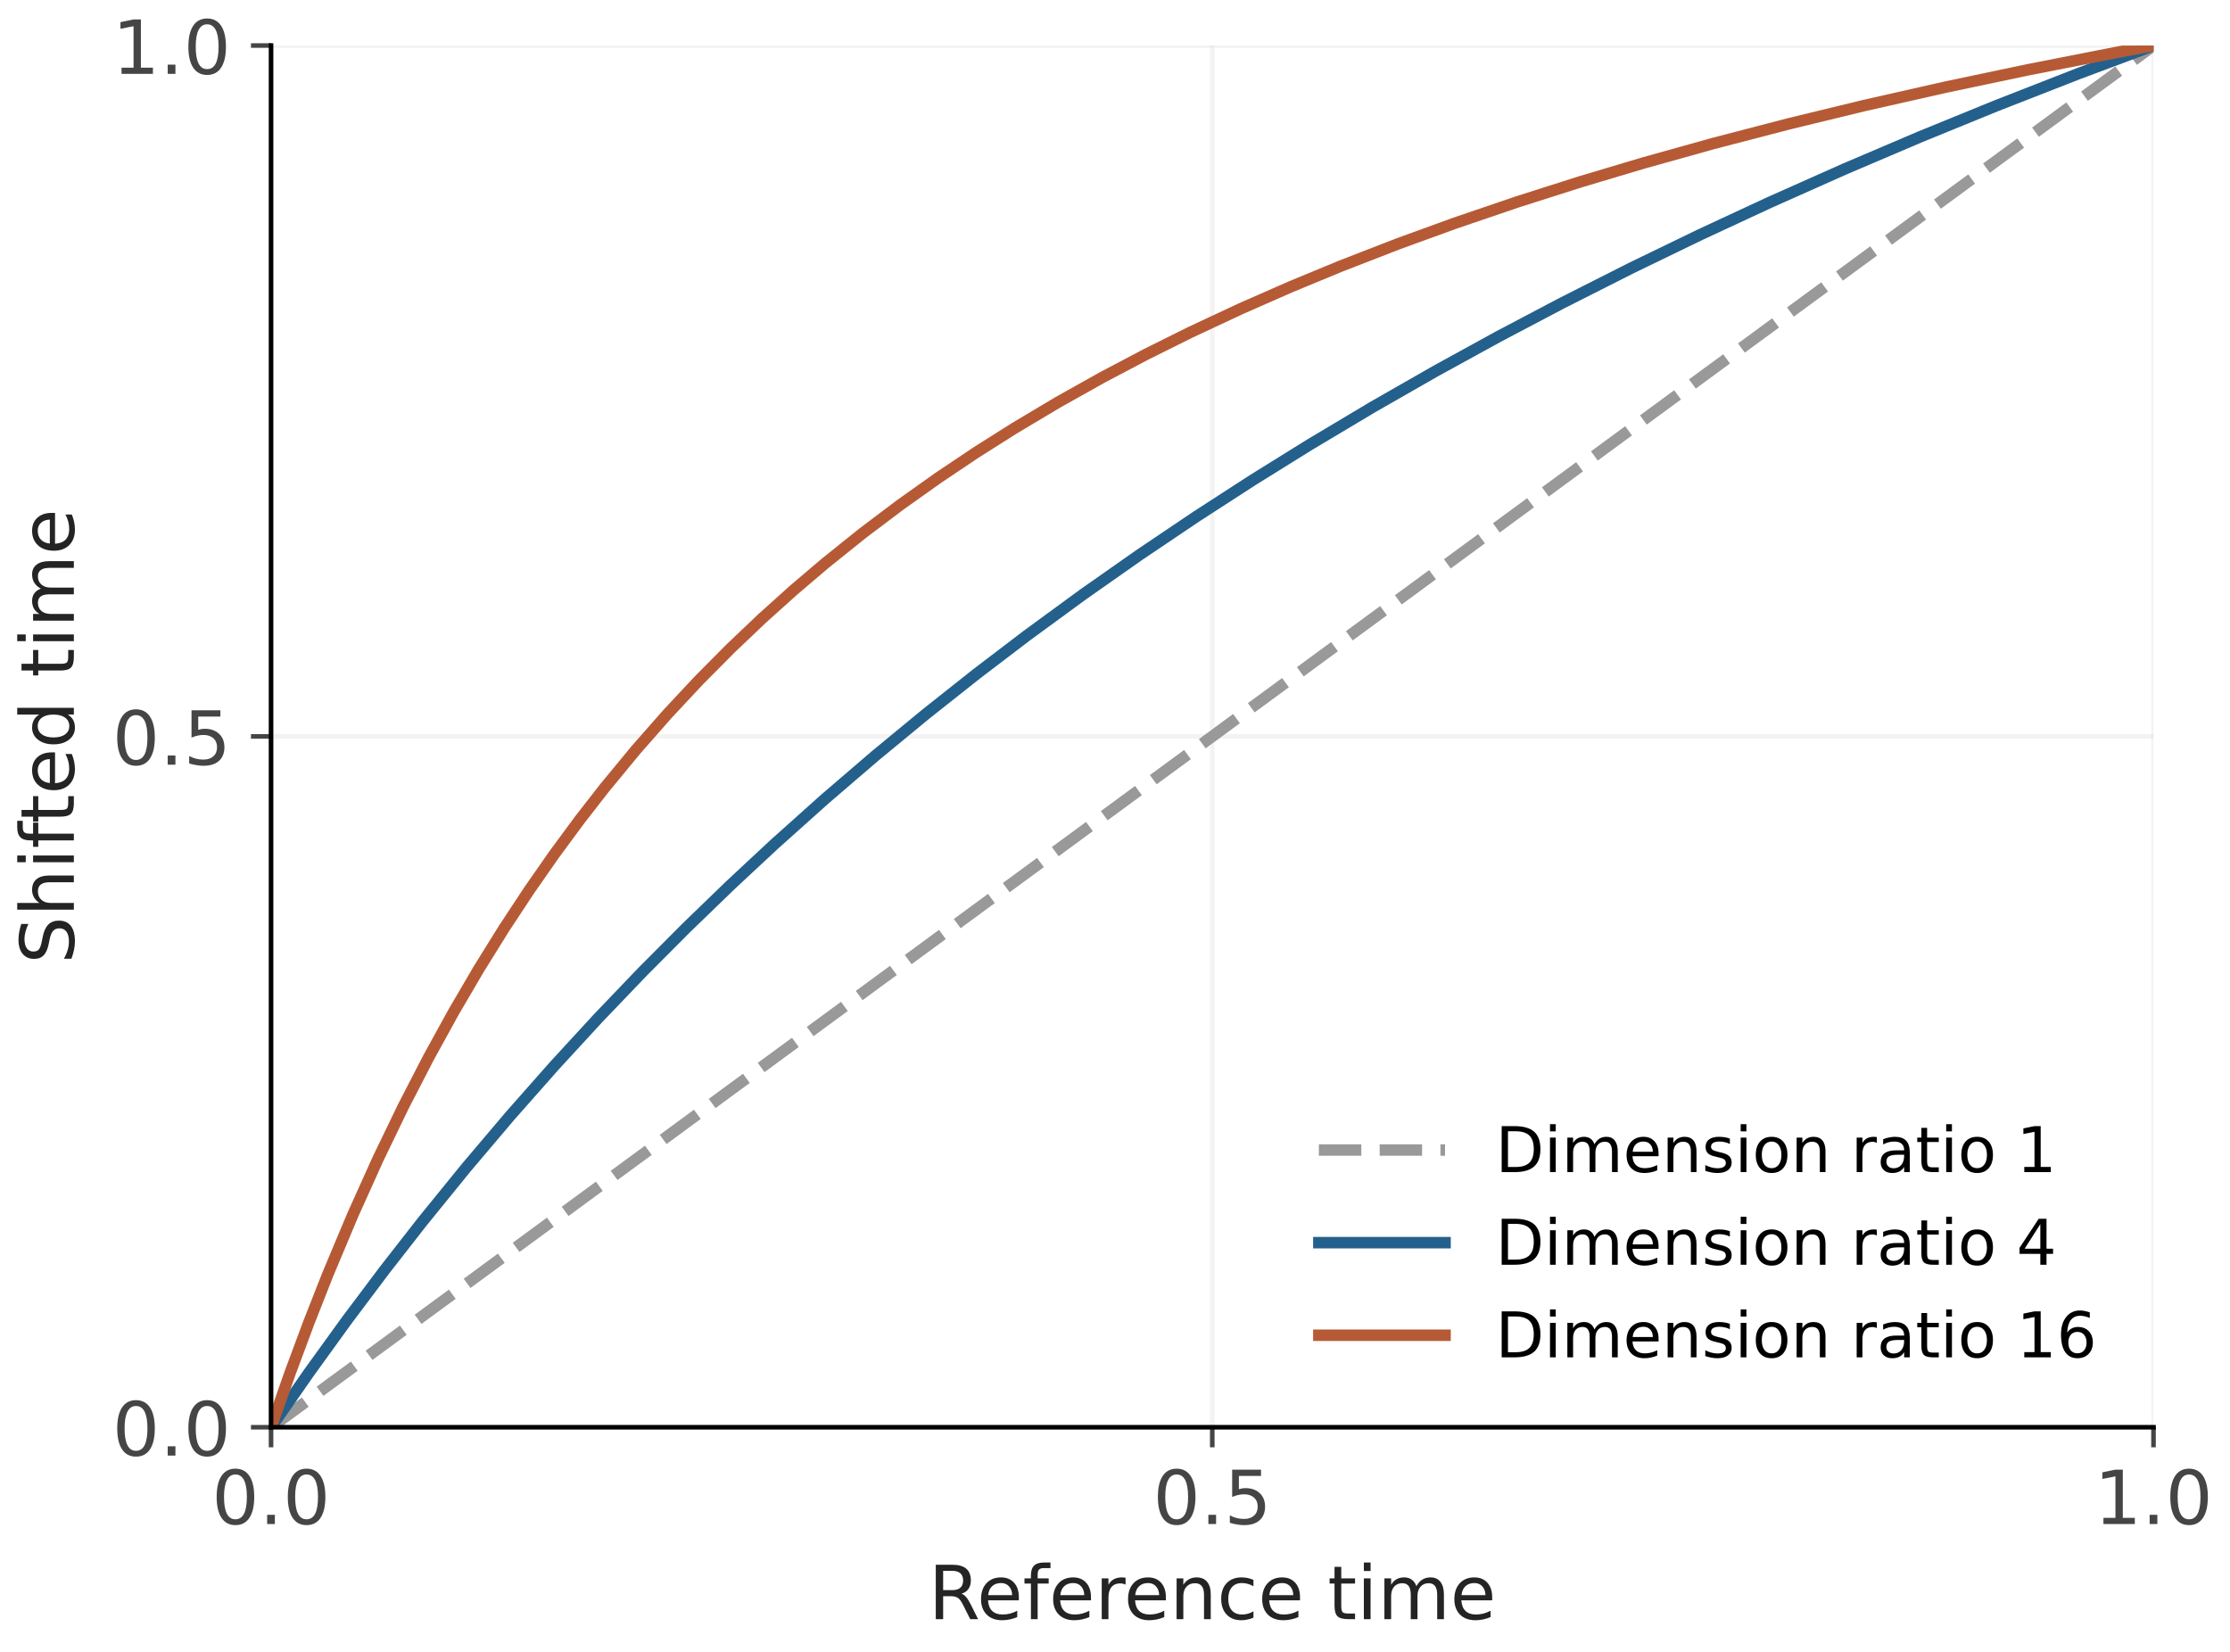
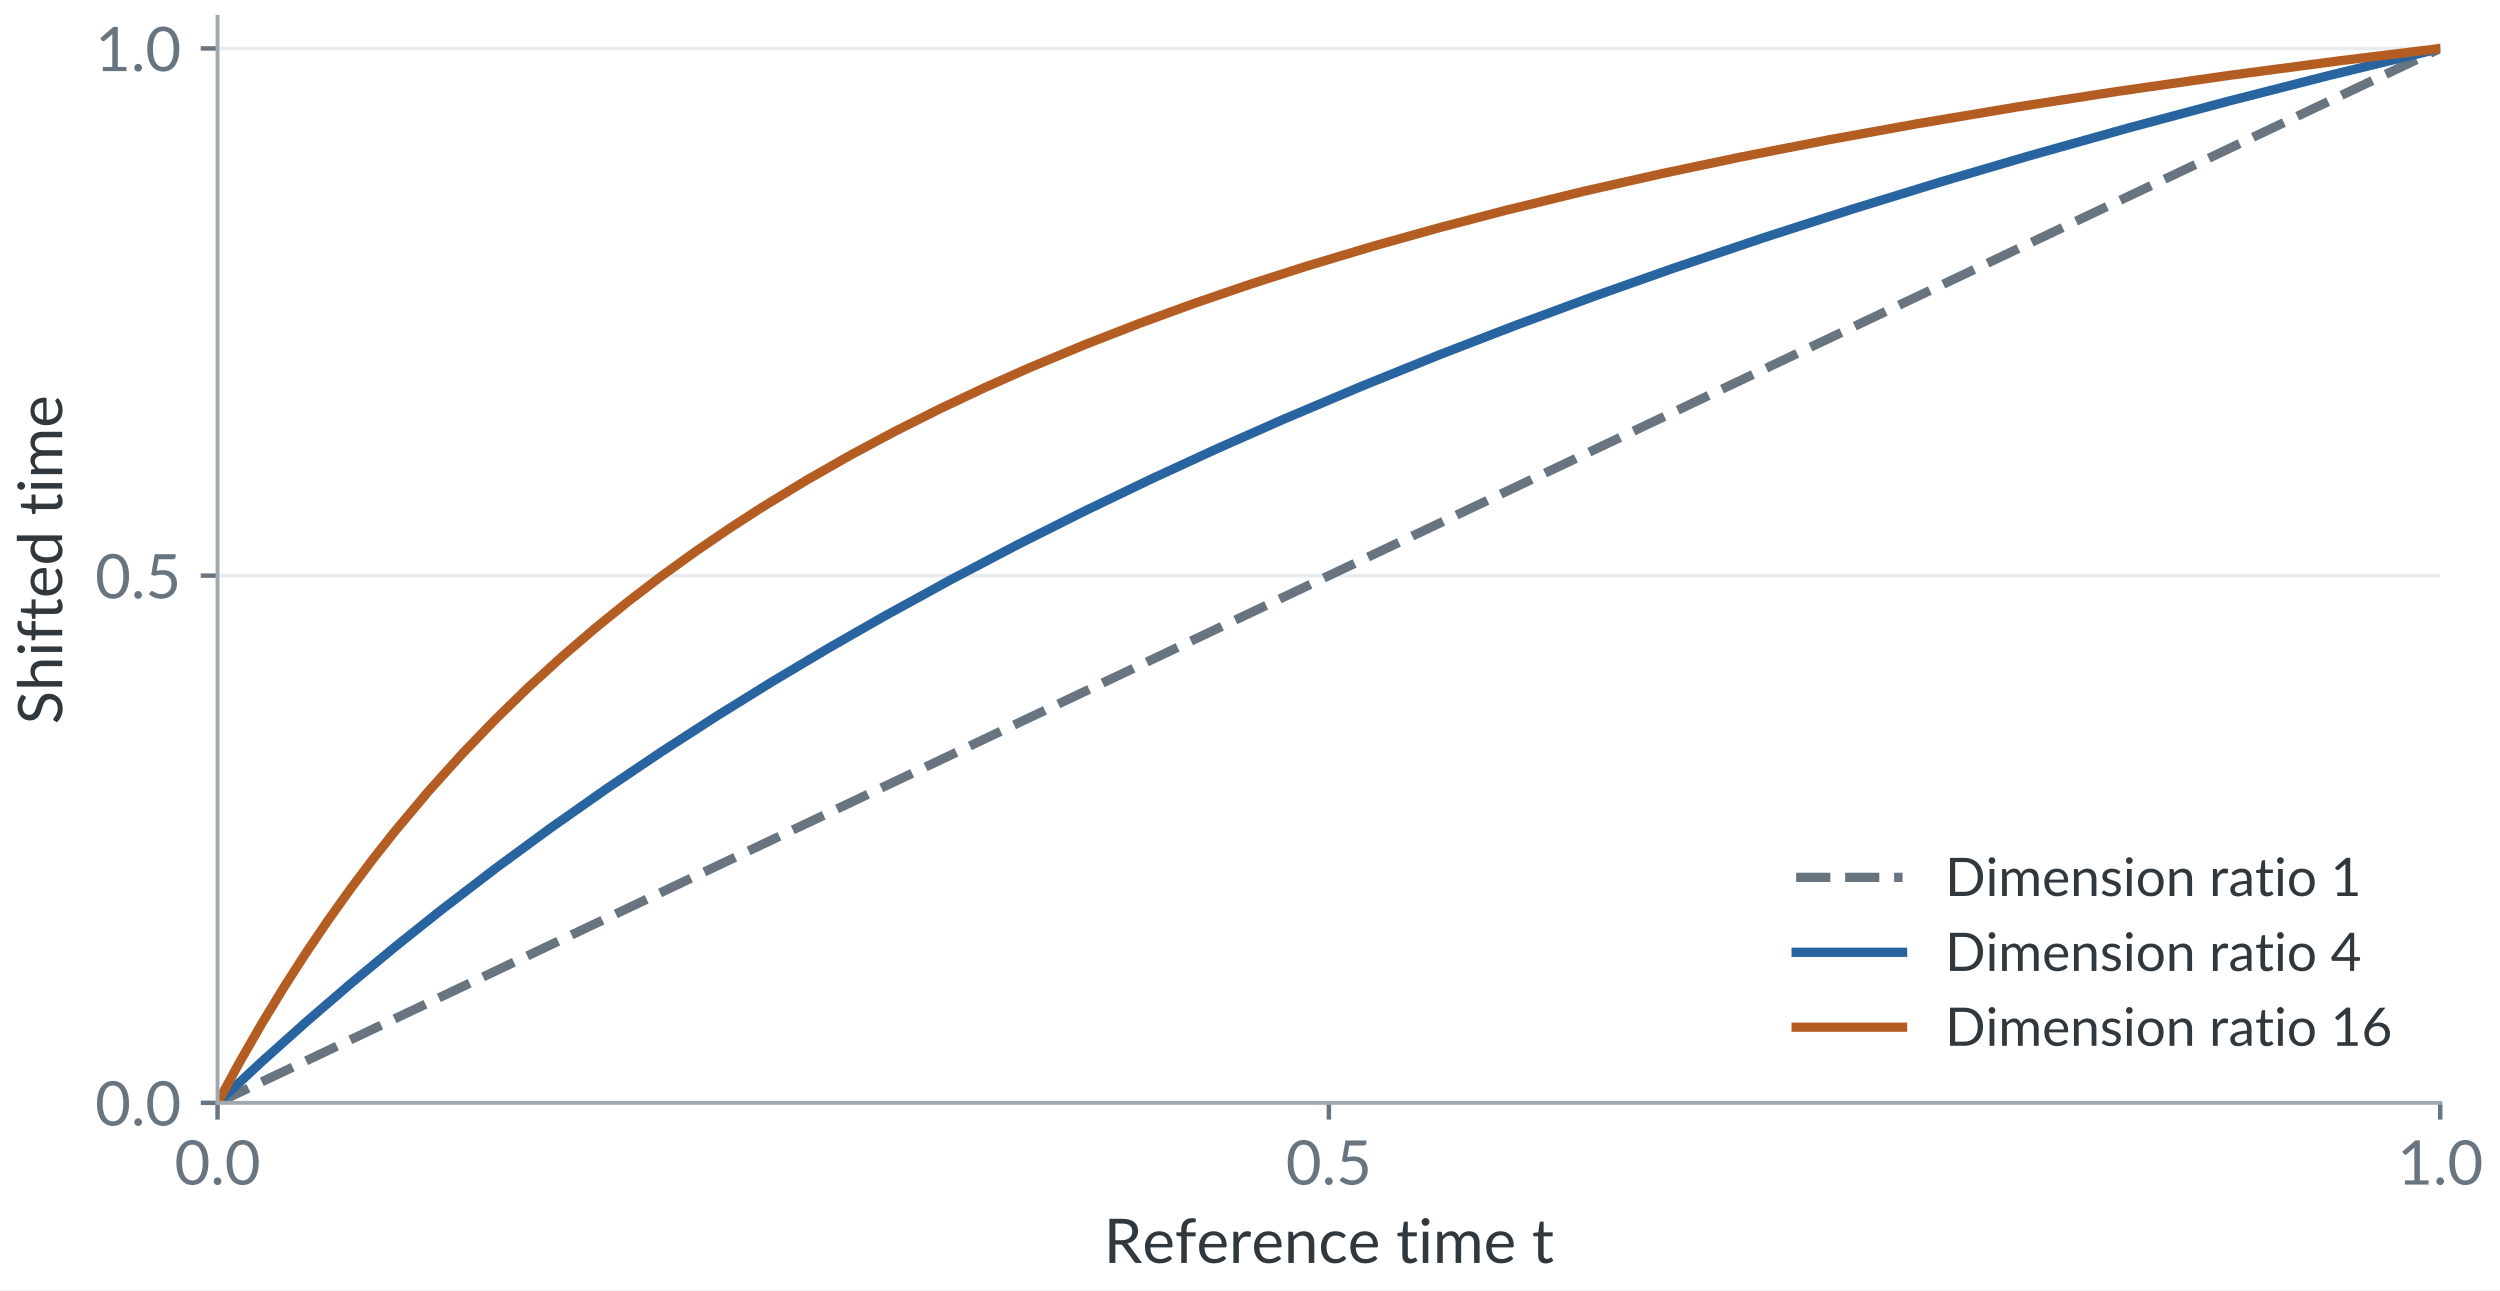
- <svg xmlns="http://www.w3.org/2000/svg" xmlns:xlink="http://www.w3.org/1999/xlink" width="388.8pt" height="288pt" viewBox="0 0 388.8 288" version="1.1">
+ <svg xmlns="http://www.w3.org/2000/svg" xmlns:xlink="http://www.w3.org/1999/xlink" width="446.4pt" height="230.4pt" viewBox="0 0 446.4 230.4" version="1.1">
  <defs>
    <style type="text/css">*{stroke-linejoin: round; stroke-linecap: butt}</style>
  </defs>
  <g id="figure_1">
    <g id="patch_1">
-       <path d="M 0 288 L 388.8 288 L 388.8 0 L 0 0 z " style="fill: #ffffff" />
+       <path d="M 0 230.4 L 446.4 230.4 L 446.4 0 L 0 0 z " style="fill: #ffffff" />
    </g>
    <g id="axes_1">
      <g id="patch_2">
-         <path d="M 47.256 248.837 L 375.463 248.837 L 375.463 7.939 L 47.256 7.939 z " style="fill: #ffffff" />
+         <path d="M 38.845 196.921 L 435.722 196.921 L 435.722 3 L 38.845 3 z " style="fill: #ffffff" />
      </g>
      <g id="matplotlib.axis_1">
        <g id="xtick_1">
          <g id="line2d_1">
-             <path d="M 47.256 248.837 L 47.256 7.939 " clip-path="url(#pb77bf23c1a)" style="fill: none; stroke: #b0b0b0; stroke-opacity: 0.15; stroke-width: 0.8; stroke-linecap: square" />
-           </g>
+             <defs>
+               <path id="mcfacce81b4" d="M 0 0 L 0 3 " style="stroke: #687580; stroke-width: 0.8" />
+             </defs>
+             <g>
+               <use xlink:href="#mcfacce81b4" x="38.845" y="196.921" style="fill: #687580; stroke: #687580; stroke-width: 0.8" />
+             </g>
+           </g>
+           <g id="text_1">
+             <g style="fill: #687580" transform="translate(31.16727 211.5232) scale(0.11 -0.11)">
+               <defs>
+                 <path id="Lato-Regular-30" d="M 3520 2291 Q 3520 1690 3390 1250 Q 3261 810 3037 522 Q 2813 234 2507 93 Q 2202 -48 1853 -48 Q 1501 -48 1198 93 Q 896 234 672 522 Q 448 810 320 1250 Q 192 1690 192 2291 Q 192 2893 320 3334 Q 448 3776 672 4065 Q 896 4355 1198 4496 Q 1501 4637 1853 4637 Q 2202 4637 2507 4496 Q 2813 4355 3037 4065 Q 3261 3776 3390 3334 Q 3520 2893 3520 2291 z M 2928 2291 Q 2928 2816 2840 3173 Q 2752 3530 2603 3747 Q 2454 3965 2259 4059 Q 2064 4154 1853 4154 Q 1642 4154 1446 4059 Q 1251 3965 1104 3747 Q 957 3530 869 3173 Q 781 2816 781 2291 Q 781 1766 869 1411 Q 957 1056 1104 838 Q 1251 621 1446 526 Q 1642 432 1853 432 Q 2064 432 2259 526 Q 2454 621 2603 838 Q 2752 1056 2840 1411 Q 2928 1766 2928 2291 z " transform="scale(0.015625)" />
+                 <path id="Lato-Regular-2e" d="M 355 352 Q 355 435 385 508 Q 416 582 469 636 Q 522 691 595 723 Q 669 755 752 755 Q 835 755 908 723 Q 982 691 1036 636 Q 1091 582 1123 508 Q 1155 435 1155 352 Q 1155 266 1123 194 Q 1091 122 1036 67 Q 982 13 908 -17 Q 835 -48 752 -48 Q 669 -48 595 -17 Q 522 13 469 67 Q 416 122 385 194 Q 355 266 355 352 z " transform="scale(0.015625)" />
+               </defs>
+               <use xlink:href="#Lato-Regular-30" />
+               <use xlink:href="#Lato-Regular-2e" transform="translate(58 0)" />
+               <use xlink:href="#Lato-Regular-30" transform="translate(81.60001 0)" />
+             </g>
+           </g>
+         </g>
+         <g id="xtick_2">
          <g id="line2d_2">
-             <defs>
-               <path id="mc2c1957025" d="M 0 0 L 0 3.5 " style="stroke: #454545; stroke-width: 0.8" />
-             </defs>
-             <g>
-               <use xlink:href="#mc2c1957025" x="47.256" y="248.837" style="fill: #454545; stroke: #454545; stroke-width: 0.8" />
-             </g>
-           </g>
-           <g id="text_1">
-             <text style="font-size: 13px; font-family: 'DejaVu Sans'; text-anchor: middle; fill: #454545" x="47.256" y="265.715" transform="rotate(-0 47.25587 265.7146)">0.0</text>
-           </g>
-         </g>
-         <g id="xtick_2">
+             <g>
+               <use xlink:href="#mcfacce81b4" x="237.284" y="196.921" style="fill: #687580; stroke: #687580; stroke-width: 0.8" />
+             </g>
+           </g>
+           <g id="text_2">
+             <g style="fill: #687580" transform="translate(229.6059 211.5232) scale(0.11 -0.11)">
+               <defs>
+                 <path id="Lato-Regular-35" d="M 1158 2854 Q 1517 2931 1818 2931 Q 2176 2931 2451 2825 Q 2726 2720 2910 2534 Q 3094 2349 3188 2096 Q 3283 1843 3283 1546 Q 3283 1181 3156 886 Q 3030 592 2808 382 Q 2586 173 2285 61 Q 1984 -51 1635 -51 Q 1434 -51 1248 -11 Q 1062 29 900 96 Q 739 163 601 249 Q 464 336 358 432 L 534 675 Q 592 758 685 758 Q 749 758 829 708 Q 909 659 1024 598 Q 1139 538 1294 488 Q 1450 438 1664 438 Q 1904 438 2096 515 Q 2288 592 2425 734 Q 2563 877 2636 1075 Q 2710 1274 2710 1520 Q 2710 1734 2648 1907 Q 2586 2080 2459 2201 Q 2333 2323 2144 2390 Q 1955 2458 1702 2458 Q 1530 2458 1342 2429 Q 1155 2400 960 2336 L 602 2442 L 970 4586 L 3142 4586 L 3142 4336 Q 3142 4214 3067 4136 Q 2992 4058 2810 4058 L 1370 4058 L 1158 2854 z " transform="scale(0.015625)" />
+               </defs>
+               <use xlink:href="#Lato-Regular-30" />
+               <use xlink:href="#Lato-Regular-2e" transform="translate(58 0)" />
+               <use xlink:href="#Lato-Regular-35" transform="translate(81.60001 0)" />
+             </g>
+           </g>
+         </g>
+         <g id="xtick_3">
          <g id="line2d_3">
-             <path d="M 211.359 248.837 L 211.359 7.939 " clip-path="url(#pb77bf23c1a)" style="fill: none; stroke: #b0b0b0; stroke-opacity: 0.15; stroke-width: 0.8; stroke-linecap: square" />
-           </g>
-           <g id="line2d_4">
-             <g>
-               <use xlink:href="#mc2c1957025" x="211.359" y="248.837" style="fill: #454545; stroke: #454545; stroke-width: 0.8" />
-             </g>
-           </g>
-           <g id="text_2">
-             <text style="font-size: 13px; font-family: 'DejaVu Sans'; text-anchor: middle; fill: #454545" x="211.359" y="265.715" transform="rotate(-0 211.3593 265.7146)">0.5</text>
-           </g>
-         </g>
-         <g id="xtick_3">
-           <g id="line2d_5">
-             <path d="M 375.463 248.837 L 375.463 7.939 " clip-path="url(#pb77bf23c1a)" style="fill: none; stroke: #b0b0b0; stroke-opacity: 0.15; stroke-width: 0.8; stroke-linecap: square" />
-           </g>
-           <g id="line2d_6">
-             <g>
-               <use xlink:href="#mc2c1957025" x="375.463" y="248.837" style="fill: #454545; stroke: #454545; stroke-width: 0.8" />
+             <g>
+               <use xlink:href="#mcfacce81b4" x="435.722" y="196.921" style="fill: #687580; stroke: #687580; stroke-width: 0.8" />
            </g>
          </g>
          <g id="text_3">
-             <text style="font-size: 13px; font-family: 'DejaVu Sans'; text-anchor: middle; fill: #454545" x="375.463" y="265.715" transform="rotate(-0 375.4627 265.7146)">1.0</text>
+             <g style="fill: #687580" transform="translate(428.0444 211.5232) scale(0.11 -0.11)">
+               <defs>
+                 <path id="Lato-Regular-31" d="M 3258 435 L 3258 0 L 800 0 L 800 435 L 1782 435 L 1782 3562 Q 1782 3702 1792 3846 L 976 3146 Q 934 3110 892 3102 Q 851 3094 816 3100 Q 781 3107 750 3126 Q 720 3146 704 3168 L 525 3414 L 1891 4595 L 2355 4595 L 2355 435 L 3258 435 z " transform="scale(0.015625)" />
+               </defs>
+               <use xlink:href="#Lato-Regular-31" />
+               <use xlink:href="#Lato-Regular-2e" transform="translate(58 0)" />
+               <use xlink:href="#Lato-Regular-30" transform="translate(81.60001 0)" />
+             </g>
          </g>
        </g>
        <g id="text_4">
-           <text style="font-size: 13px; font-family: 'DejaVu Sans'; text-anchor: middle; fill: #242424" x="211.359" y="282.296" transform="rotate(-0 211.3593 282.2962)">Reference time</text>
+           <g style="fill: #30383e" transform="translate(197.0914 225.5126) scale(0.11 -0.11)">
+             <defs>
+               <path id="Lato-Regular-52" d="M 1856 2365 Q 2125 2365 2331 2430 Q 2538 2496 2677 2616 Q 2816 2736 2886 2902 Q 2957 3069 2957 3270 Q 2957 3680 2688 3888 Q 2419 4096 1882 4096 L 1203 4096 L 1203 2365 L 1856 2365 z M 3974 0 L 3424 0 Q 3254 0 3174 131 L 1984 1770 Q 1930 1846 1867 1880 Q 1805 1914 1674 1914 L 1203 1914 L 1203 0 L 586 0 L 586 4586 L 1882 4586 Q 2317 4586 2633 4498 Q 2950 4410 3156 4243 Q 3363 4077 3462 3841 Q 3562 3606 3562 3315 Q 3562 3072 3485 2861 Q 3408 2650 3262 2482 Q 3117 2314 2907 2195 Q 2698 2077 2432 2016 Q 2550 1949 2637 1821 L 3974 0 z " transform="scale(0.015625)" />
+               <path id="Lato-Regular-65" d="M 2621 1974 Q 2621 2173 2565 2337 Q 2509 2502 2401 2622 Q 2294 2742 2140 2808 Q 1987 2874 1792 2874 Q 1382 2874 1144 2635 Q 906 2397 848 1974 L 2621 1974 z M 3082 454 Q 2976 326 2829 232 Q 2682 138 2514 77 Q 2346 16 2166 -14 Q 1987 -45 1811 -45 Q 1475 -45 1192 68 Q 909 182 702 401 Q 496 621 381 944 Q 266 1267 266 1686 Q 266 2026 370 2320 Q 474 2614 669 2830 Q 864 3046 1145 3169 Q 1427 3293 1779 3293 Q 2070 3293 2318 3195 Q 2566 3098 2747 2914 Q 2928 2730 3030 2459 Q 3133 2189 3133 1843 Q 3133 1709 3104 1664 Q 3075 1619 2995 1619 L 829 1619 Q 838 1312 913 1085 Q 989 858 1123 706 Q 1258 554 1443 478 Q 1629 403 1859 403 Q 2074 403 2229 452 Q 2384 502 2496 560 Q 2608 618 2683 667 Q 2758 717 2813 717 Q 2883 717 2922 662 L 3082 454 z " transform="scale(0.015625)" />
+               <path id="Lato-Regular-66" d="M 662 0 L 662 2755 L 304 2797 Q 237 2813 193 2846 Q 150 2880 150 2944 L 150 3178 L 662 3178 L 662 3491 Q 662 3770 740 3986 Q 819 4202 964 4350 Q 1110 4499 1315 4576 Q 1520 4653 1776 4653 Q 1994 4653 2176 4589 L 2163 4304 Q 2157 4227 2078 4220 Q 2000 4214 1869 4214 Q 1722 4214 1602 4176 Q 1482 4138 1395 4051 Q 1309 3965 1262 3824 Q 1216 3683 1216 3475 L 1216 3178 L 2150 3178 L 2150 2765 L 1235 2765 L 1235 0 L 662 0 z " transform="scale(0.015625)" />
+               <path id="Lato-Regular-72" d="M 992 2592 Q 1146 2925 1370 3112 Q 1594 3299 1917 3299 Q 2019 3299 2113 3276 Q 2208 3254 2282 3206 L 2240 2781 Q 2221 2701 2144 2701 Q 2099 2701 2012 2720 Q 1926 2739 1818 2739 Q 1664 2739 1544 2694 Q 1424 2650 1329 2562 Q 1235 2474 1160 2344 Q 1085 2214 1024 2048 L 1024 0 L 451 0 L 451 3242 L 778 3242 Q 870 3242 905 3206 Q 941 3171 954 3085 L 992 2592 z " transform="scale(0.015625)" />
+               <path id="Lato-Regular-6e" d="M 989 2771 Q 1094 2890 1212 2986 Q 1331 3082 1464 3150 Q 1597 3219 1745 3256 Q 1894 3293 2067 3293 Q 2333 3293 2536 3205 Q 2739 3117 2875 2955 Q 3011 2794 3081 2566 Q 3152 2339 3152 2064 L 3152 0 L 2579 0 L 2579 2064 Q 2579 2432 2411 2635 Q 2243 2838 1901 2838 Q 1648 2838 1429 2716 Q 1210 2595 1024 2387 L 1024 0 L 451 0 L 451 3242 L 794 3242 Q 915 3242 944 3123 L 989 2771 z " transform="scale(0.015625)" />
+               <path id="Lato-Regular-63" d="M 2707 2666 Q 2682 2630 2656 2611 Q 2630 2592 2586 2592 Q 2538 2592 2480 2632 Q 2422 2672 2337 2720 Q 2253 2768 2129 2808 Q 2006 2848 1827 2848 Q 1587 2848 1404 2763 Q 1222 2678 1099 2518 Q 976 2358 913 2131 Q 851 1904 851 1622 Q 851 1328 918 1099 Q 986 870 1109 715 Q 1232 560 1406 478 Q 1581 397 1798 397 Q 2006 397 2140 446 Q 2275 496 2363 557 Q 2451 618 2510 667 Q 2570 717 2627 717 Q 2698 717 2736 662 L 2896 454 Q 2790 323 2656 230 Q 2522 138 2366 75 Q 2211 13 2041 -16 Q 1872 -45 1696 -45 Q 1392 -45 1131 67 Q 870 179 678 392 Q 486 605 377 915 Q 269 1226 269 1622 Q 269 1984 369 2291 Q 470 2598 664 2820 Q 858 3043 1141 3168 Q 1424 3293 1792 3293 Q 2134 3293 2395 3182 Q 2656 3072 2858 2870 L 2707 2666 z " transform="scale(0.015625)" />
+               <path id="Lato-Regular-20" transform="scale(0.015625)" />
+               <path id="Lato-Regular-74" d="M 1446 -51 Q 1062 -51 856 163 Q 650 378 650 781 L 650 2765 L 259 2765 Q 208 2765 173 2795 Q 138 2826 138 2890 L 138 3117 L 669 3184 L 800 4186 Q 810 4234 843 4264 Q 877 4294 931 4294 L 1219 4294 L 1219 3178 L 2157 3178 L 2157 2765 L 1219 2765 L 1219 819 Q 1219 614 1318 515 Q 1418 416 1574 416 Q 1664 416 1729 440 Q 1795 464 1843 493 Q 1891 522 1924 546 Q 1958 570 1984 570 Q 2029 570 2064 515 L 2230 243 Q 2083 106 1875 27 Q 1667 -51 1446 -51 z " transform="scale(0.015625)" />
+               <path id="Lato-Regular-69" d="M 1053 3242 L 1053 0 L 483 0 L 483 3242 L 1053 3242 z M 1174 4259 Q 1174 4176 1140 4104 Q 1107 4032 1051 3976 Q 995 3920 920 3888 Q 845 3856 762 3856 Q 678 3856 606 3888 Q 534 3920 480 3976 Q 426 4032 394 4104 Q 362 4176 362 4259 Q 362 4342 394 4417 Q 426 4493 480 4549 Q 534 4605 606 4637 Q 678 4669 762 4669 Q 845 4669 920 4637 Q 995 4605 1051 4549 Q 1107 4493 1140 4417 Q 1174 4342 1174 4259 z " transform="scale(0.015625)" />
+               <path id="Lato-Regular-6d" d="M 451 0 L 451 3242 L 794 3242 Q 915 3242 944 3123 L 986 2790 Q 1165 3011 1389 3152 Q 1613 3293 1907 3293 Q 2234 3293 2437 3110 Q 2640 2928 2730 2618 Q 2800 2794 2910 2922 Q 3021 3050 3158 3133 Q 3296 3216 3451 3254 Q 3606 3293 3766 3293 Q 4022 3293 4222 3211 Q 4422 3130 4561 2973 Q 4701 2816 4774 2587 Q 4848 2358 4848 2064 L 4848 0 L 4275 0 L 4275 2064 Q 4275 2445 4108 2641 Q 3942 2838 3629 2838 Q 3488 2838 3361 2788 Q 3235 2739 3139 2643 Q 3043 2547 2987 2401 Q 2931 2256 2931 2064 L 2931 0 L 2358 0 L 2358 2064 Q 2358 2454 2201 2646 Q 2045 2838 1744 2838 Q 1533 2838 1353 2724 Q 1174 2611 1024 2416 L 1024 0 L 451 0 z " transform="scale(0.015625)" />
+             </defs>
+             <use xlink:href="#Lato-Regular-52" />
+             <use xlink:href="#Lato-Regular-65" transform="translate(62.65001 0)" />
+             <use xlink:href="#Lato-Regular-66" transform="translate(115.45 0)" />
+             <use xlink:href="#Lato-Regular-65" transform="translate(150.5 0)" />
+             <use xlink:href="#Lato-Regular-72" transform="translate(203.3 0)" />
+             <use xlink:href="#Lato-Regular-65" transform="translate(239.7 0)" />
+             <use xlink:href="#Lato-Regular-6e" transform="translate(292.5 0)" />
+             <use xlink:href="#Lato-Regular-63" transform="translate(348.3 0)" />
+             <use xlink:href="#Lato-Regular-65" transform="translate(396.05 0)" />
+             <use xlink:href="#Lato-Regular-20" transform="translate(448.85 0)" />
+             <use xlink:href="#Lato-Regular-74" transform="translate(474.45 0)" />
+             <use xlink:href="#Lato-Regular-69" transform="translate(510.3 0)" />
+             <use xlink:href="#Lato-Regular-6d" transform="translate(534.3 0)" />
+             <use xlink:href="#Lato-Regular-65" transform="translate(616.5501 0)" />
+             <use xlink:href="#Lato-Regular-20" transform="translate(669.3501 0)" />
+             <use xlink:href="#Lato-Regular-74" transform="translate(694.9501 0)" />
+           </g>
        </g>
      </g>
      <g id="matplotlib.axis_2">
        <g id="ytick_1">
+           <g id="line2d_4">
+             <path d="M 38.845 196.921 L 435.722 196.921 " clip-path="url(#pb1c931f972)" style="fill: none; stroke: #e8ecef; stroke-width: 0.65; stroke-linecap: square" />
+           </g>
+           <g id="line2d_5">
+             <defs>
+               <path id="m121368e97e" d="M 0 0 L -3 0 " style="stroke: #687580; stroke-width: 0.8" />
+             </defs>
+             <g>
+               <use xlink:href="#m121368e97e" x="38.845" y="196.921" style="fill: #687580; stroke: #687580; stroke-width: 0.8" />
+             </g>
+           </g>
+           <g id="text_5">
+             <g style="fill: #687580" transform="translate(16.98962 200.9721) scale(0.11 -0.11)">
+               <use xlink:href="#Lato-Regular-30" />
+               <use xlink:href="#Lato-Regular-2e" transform="translate(58 0)" />
+               <use xlink:href="#Lato-Regular-30" transform="translate(81.60001 0)" />
+             </g>
+           </g>
+         </g>
+         <g id="ytick_2">
+           <g id="line2d_6">
+             <path d="M 38.845 102.785 L 435.722 102.785 " clip-path="url(#pb1c931f972)" style="fill: none; stroke: #e8ecef; stroke-width: 0.65; stroke-linecap: square" />
+           </g>
          <g id="line2d_7">
-             <path d="M 47.256 248.837 L 375.463 248.837 " clip-path="url(#pb77bf23c1a)" style="fill: none; stroke: #b0b0b0; stroke-opacity: 0.15; stroke-width: 0.8; stroke-linecap: square" />
-           </g>
+             <g>
+               <use xlink:href="#m121368e97e" x="38.845" y="102.785" style="fill: #687580; stroke: #687580; stroke-width: 0.8" />
+             </g>
+           </g>
+           <g id="text_6">
+             <g style="fill: #687580" transform="translate(16.98962 106.8358) scale(0.11 -0.11)">
+               <use xlink:href="#Lato-Regular-30" />
+               <use xlink:href="#Lato-Regular-2e" transform="translate(58 0)" />
+               <use xlink:href="#Lato-Regular-35" transform="translate(81.60001 0)" />
+             </g>
+           </g>
+         </g>
+         <g id="ytick_3">
          <g id="line2d_8">
-             <defs>
-               <path id="m6b5cbc6ca0" d="M 0 0 L -3.5 0 " style="stroke: #454545; stroke-width: 0.8" />
-             </defs>
-             <g>
-               <use xlink:href="#m6b5cbc6ca0" x="47.256" y="248.837" style="fill: #454545; stroke: #454545; stroke-width: 0.8" />
-             </g>
-           </g>
-           <g id="text_5">
-             <text style="font-size: 13px; font-family: 'DejaVu Sans'; text-anchor: end; fill: #454545" x="40.256" y="253.776" transform="rotate(-0 40.25587 253.7756)">0.0</text>
-           </g>
-         </g>
-         <g id="ytick_2">
+             <path d="M 38.845 8.648 L 435.722 8.648 " clip-path="url(#pb1c931f972)" style="fill: none; stroke: #e8ecef; stroke-width: 0.65; stroke-linecap: square" />
+           </g>
          <g id="line2d_9">
-             <path d="M 47.256 128.388 L 375.463 128.388 " clip-path="url(#pb77bf23c1a)" style="fill: none; stroke: #b0b0b0; stroke-opacity: 0.15; stroke-width: 0.8; stroke-linecap: square" />
-           </g>
-           <g id="line2d_10">
-             <g>
-               <use xlink:href="#m6b5cbc6ca0" x="47.256" y="128.388" style="fill: #454545; stroke: #454545; stroke-width: 0.8" />
-             </g>
-           </g>
-           <g id="text_6">
-             <text style="font-size: 13px; font-family: 'DejaVu Sans'; text-anchor: end; fill: #454545" x="40.256" y="133.327" transform="rotate(-0 40.25587 133.3269)">0.5</text>
-           </g>
-         </g>
-         <g id="ytick_3">
-           <g id="line2d_11">
-             <path d="M 47.256 7.939 L 375.463 7.939 " clip-path="url(#pb77bf23c1a)" style="fill: none; stroke: #b0b0b0; stroke-opacity: 0.15; stroke-width: 0.8; stroke-linecap: square" />
-           </g>
-           <g id="line2d_12">
-             <g>
-               <use xlink:href="#m6b5cbc6ca0" x="47.256" y="7.939" style="fill: #454545; stroke: #454545; stroke-width: 0.8" />
+             <g>
+               <use xlink:href="#m121368e97e" x="38.845" y="8.648" style="fill: #687580; stroke: #687580; stroke-width: 0.8" />
            </g>
          </g>
          <g id="text_7">
-             <text style="font-size: 13px; font-family: 'DejaVu Sans'; text-anchor: end; fill: #454545" x="40.256" y="12.878" transform="rotate(-0 40.25587 12.87821)">1.0</text>
+             <g style="fill: #687580" transform="translate(16.98962 12.69951) scale(0.11 -0.11)">
+               <use xlink:href="#Lato-Regular-31" />
+               <use xlink:href="#Lato-Regular-2e" transform="translate(58 0)" />
+               <use xlink:href="#Lato-Regular-30" transform="translate(81.60001 0)" />
+             </g>
          </g>
        </g>
        <g id="text_8">
-           <text style="font-size: 13px; font-family: 'DejaVu Sans'; text-anchor: middle; fill: #242424" x="12.878" y="128.388" transform="rotate(-90 12.87821 128.3879)">Shifted time</text>
-         </g>
-       </g>
-       <g id="line2d_13">
-         <path d="M 47.256 248.837 L 375.463 7.939 L 375.463 7.939 " clip-path="url(#pb77bf23c1a)" style="fill: none; stroke-dasharray: 7.4,3.2; stroke-dashoffset: 0; stroke: #999999; stroke-width: 2" />
-       </g>
-       <g id="line2d_14">
-         <path d="M 47.256 248.837 L 53.842 239.359 L 60.428 230.246 L 67.014 221.479 L 73.6 213.038 L 81.284 203.577 L 88.968 194.51 L 96.652 185.811 L 104.335 177.46 L 112.019 169.435 L 119.703 161.718 L 127.387 154.291 L 135.07 147.139 L 143.852 139.281 L 152.633 131.742 L 161.415 124.502 L 170.196 117.545 L 178.978 110.852 L 188.857 103.623 L 198.736 96.691 L 208.615 90.039 L 218.494 83.65 L 228.373 77.509 L 239.35 70.959 L 250.327 64.68 L 261.304 58.654 L 272.281 52.869 L 284.355 46.763 L 296.43 40.914 L 308.504 35.304 L 321.676 29.44 L 334.849 23.827 L 348.021 18.45 L 362.291 12.872 L 375.463 7.939 L 375.463 7.939 " clip-path="url(#pb77bf23c1a)" style="fill: none; stroke: #24608c; stroke-width: 2; stroke-linecap: square" />
-       </g>
-       <g id="line2d_15">
-         <path d="M 47.256 248.837 L 50.549 239.451 L 53.842 230.598 L 57.135 222.234 L 61.526 211.775 L 65.916 202.034 L 70.307 192.938 L 74.698 184.426 L 79.089 176.443 L 83.479 168.941 L 87.87 161.879 L 92.261 155.218 L 96.652 148.925 L 101.042 142.971 L 105.433 137.33 L 110.921 130.68 L 116.41 124.439 L 121.898 118.57 L 127.387 113.041 L 132.875 107.824 L 138.363 102.891 L 143.852 98.222 L 150.438 92.937 L 157.024 87.97 L 163.61 83.293 L 170.196 78.881 L 176.782 74.712 L 184.466 70.129 L 192.15 65.824 L 199.834 61.771 L 207.517 57.949 L 216.299 53.84 L 225.08 49.981 L 233.862 46.352 L 243.741 42.518 L 253.62 38.924 L 264.597 35.185 L 275.574 31.69 L 286.551 28.414 L 298.625 25.041 L 311.797 21.611 L 324.969 18.413 L 339.239 15.186 L 353.509 12.18 L 368.877 9.166 L 375.463 7.939 L 375.463 7.939 " clip-path="url(#pb77bf23c1a)" style="fill: none; stroke: #b65a35; stroke-width: 2; stroke-linecap: square" />
+           <g style="fill: #30383e" transform="translate(11.10243 129.3427) rotate(-90) scale(0.11 -0.11)">
+             <defs>
+               <path id="Lato-Regular-53" d="M 2931 3869 Q 2902 3821 2868 3797 Q 2835 3773 2787 3773 Q 2733 3773 2659 3827 Q 2586 3882 2475 3947 Q 2365 4013 2209 4067 Q 2054 4122 1834 4122 Q 1626 4122 1467 4066 Q 1309 4010 1201 3914 Q 1094 3818 1040 3688 Q 986 3558 986 3408 Q 986 3216 1080 3089 Q 1174 2963 1329 2873 Q 1485 2784 1681 2718 Q 1878 2653 2084 2582 Q 2291 2512 2488 2424 Q 2685 2336 2840 2201 Q 2995 2067 3089 1872 Q 3184 1677 3184 1392 Q 3184 1091 3081 827 Q 2979 563 2782 368 Q 2586 173 2299 61 Q 2013 -51 1648 -51 Q 1200 -51 835 110 Q 470 272 211 547 L 390 842 Q 416 877 453 901 Q 490 925 534 925 Q 576 925 629 891 Q 682 858 749 806 Q 816 755 902 694 Q 989 634 1099 582 Q 1210 531 1350 497 Q 1491 464 1667 464 Q 1888 464 2061 525 Q 2234 586 2354 696 Q 2474 806 2538 960 Q 2602 1114 2602 1302 Q 2602 1510 2507 1643 Q 2413 1776 2259 1865 Q 2106 1955 1907 2017 Q 1709 2080 1504 2145 Q 1299 2211 1100 2297 Q 902 2384 748 2521 Q 595 2659 500 2865 Q 406 3072 406 3376 Q 406 3619 500 3846 Q 595 4074 776 4250 Q 957 4426 1221 4531 Q 1485 4637 1827 4637 Q 2211 4637 2526 4515 Q 2842 4394 3082 4163 L 2931 3869 z " transform="scale(0.015625)" />
+               <path id="Lato-Regular-68" d="M 1024 2810 Q 1232 3030 1485 3161 Q 1738 3293 2067 3293 Q 2333 3293 2536 3205 Q 2739 3117 2875 2955 Q 3011 2794 3081 2566 Q 3152 2339 3152 2064 L 3152 0 L 2579 0 L 2579 2064 Q 2579 2432 2411 2635 Q 2243 2838 1901 2838 Q 1648 2838 1429 2716 Q 1210 2595 1024 2387 L 1024 0 L 451 0 L 451 4714 L 1024 4714 L 1024 2810 z " transform="scale(0.015625)" />
+               <path id="Lato-Regular-64" d="M 2563 2470 Q 2403 2685 2217 2769 Q 2032 2854 1802 2854 Q 1350 2854 1107 2531 Q 864 2208 864 1610 Q 864 1293 918 1067 Q 973 842 1078 696 Q 1184 550 1337 483 Q 1491 416 1686 416 Q 1968 416 2177 544 Q 2387 672 2563 906 L 2563 2470 z M 3133 4714 L 3133 0 L 2794 0 Q 2672 0 2640 118 L 2589 512 Q 2381 262 2115 108 Q 1850 -45 1501 -45 Q 1222 -45 995 62 Q 768 170 608 378 Q 448 586 361 896 Q 275 1206 275 1610 Q 275 1968 371 2277 Q 467 2586 646 2813 Q 826 3040 1086 3169 Q 1347 3299 1674 3299 Q 1971 3299 2184 3198 Q 2397 3098 2563 2918 L 2563 4714 L 3133 4714 z " transform="scale(0.015625)" />
+             </defs>
+             <use xlink:href="#Lato-Regular-53" />
+             <use xlink:href="#Lato-Regular-68" transform="translate(54.25 0)" />
+             <use xlink:href="#Lato-Regular-69" transform="translate(110.05 0)" />
+             <use xlink:href="#Lato-Regular-66" transform="translate(134.05 0)" />
+             <use xlink:href="#Lato-Regular-74" transform="translate(169.1 0)" />
+             <use xlink:href="#Lato-Regular-65" transform="translate(204.95 0)" />
+             <use xlink:href="#Lato-Regular-64" transform="translate(257.75 0)" />
+             <use xlink:href="#Lato-Regular-20" transform="translate(313.75 0)" />
+             <use xlink:href="#Lato-Regular-74" transform="translate(339.35 0)" />
+             <use xlink:href="#Lato-Regular-69" transform="translate(375.2 0)" />
+             <use xlink:href="#Lato-Regular-6d" transform="translate(399.2 0)" />
+             <use xlink:href="#Lato-Regular-65" transform="translate(481.45 0)" />
+           </g>
+         </g>
+       </g>
+       <g id="line2d_10">
+         <path d="M 38.845 196.921 L 435.722 8.648 L 435.722 8.648 " clip-path="url(#pb1c931f972)" style="fill: none; stroke-dasharray: 6.105,2.64; stroke-dashoffset: 0; stroke: #687580; stroke-width: 1.65" />
+       </g>
+       <g id="line2d_11">
+         <path d="M 38.845 196.921 L 46.782 189.538 L 54.72 182.439 L 62.658 175.607 L 70.595 169.029 L 78.533 162.69 L 88.455 155.083 L 98.377 147.806 L 108.298 140.84 L 118.22 134.163 L 128.142 127.76 L 138.064 121.612 L 147.986 115.705 L 157.908 110.026 L 169.814 103.493 L 181.721 97.247 L 193.627 91.272 L 205.533 85.548 L 217.44 80.062 L 229.346 74.798 L 243.237 68.921 L 257.127 63.308 L 271.018 57.944 L 284.909 52.811 L 298.799 47.896 L 314.675 42.526 L 330.55 37.405 L 346.425 32.514 L 362.3 27.839 L 380.159 22.819 L 398.019 18.037 L 415.878 13.476 L 435.722 8.648 L 435.722 8.648 " clip-path="url(#pb1c931f972)" style="fill: none; stroke: #2864a0; stroke-width: 1.65; stroke-linecap: square" />
+       </g>
+       <g id="line2d_12">
+         <path d="M 38.845 196.921 L 42.814 189.609 L 46.782 182.712 L 50.751 176.194 L 54.72 170.025 L 58.689 164.178 L 62.658 158.628 L 66.626 153.354 L 70.595 148.335 L 76.548 141.245 L 82.501 134.635 L 88.455 128.458 L 94.408 122.673 L 100.361 117.243 L 106.314 112.136 L 112.267 107.325 L 118.22 102.785 L 124.174 98.493 L 130.127 94.429 L 136.08 90.577 L 144.017 85.741 L 151.955 81.217 L 159.892 76.977 L 167.83 72.995 L 175.768 69.247 L 183.705 65.714 L 193.627 61.573 L 203.549 57.708 L 213.471 54.094 L 223.393 50.705 L 233.315 47.523 L 245.221 43.95 L 257.127 40.619 L 269.034 37.508 L 282.924 34.126 L 296.815 30.986 L 310.706 28.061 L 326.581 24.955 L 342.456 22.076 L 360.315 19.078 L 378.175 16.306 L 398.019 13.463 L 417.863 10.84 L 435.722 8.648 L 435.722 8.648 " clip-path="url(#pb1c931f972)" style="fill: none; stroke: #b45d23; stroke-width: 1.65; stroke-linecap: square" />
      </g>
      <g id="patch_3">
-         <path d="M 47.256 248.837 L 47.256 7.939 " style="fill: none; stroke: #000000; stroke-width: 0.8; stroke-linejoin: miter; stroke-linecap: square" />
+         <path d="M 38.845 196.921 L 38.845 3 " style="fill: none; stroke: #a1a9b0; stroke-width: 0.7; stroke-linejoin: miter; stroke-linecap: square" />
      </g>
      <g id="patch_4">
-         <path d="M 47.256 248.837 L 375.463 248.837 " style="fill: none; stroke: #000000; stroke-width: 0.8; stroke-linejoin: miter; stroke-linecap: square" />
+         <path d="M 38.845 196.921 L 435.722 196.921 " style="fill: none; stroke: #a1a9b0; stroke-width: 0.7; stroke-linejoin: miter; stroke-linecap: square" />
      </g>
      <g id="legend_1">
-         <g id="line2d_16">
-           <path d="M 229.943 200.507 L 240.943 200.507 L 251.943 200.507 " style="fill: none; stroke-dasharray: 7.4,3.2; stroke-dashoffset: 0; stroke: #999999; stroke-width: 2" />
+         <g id="line2d_13">
+           <path d="M 320.722 156.662 L 330.222 156.662 L 339.722 156.662 " style="fill: none; stroke-dasharray: 6.105,2.64; stroke-dashoffset: 0; stroke: #687580; stroke-width: 1.65" />
        </g>
        <g id="text_9">
-           <text style="font-size: 11px; font-family: 'DejaVu Sans'; text-anchor: start" x="260.743" y="204.357" transform="rotate(-0 260.743 204.3571)">Dimension ratio 1</text>
-         </g>
-         <g id="line2d_17">
-           <path d="M 229.943 216.653 L 240.943 216.653 L 251.943 216.653 " style="fill: none; stroke: #24608c; stroke-width: 2; stroke-linecap: square" />
+           <g style="fill: #30383e" transform="translate(347.3216 159.9868) scale(0.095 -0.095)">
+             <defs>
+               <path id="Lato-Regular-44" d="M 4560 2291 Q 4560 1776 4397 1353 Q 4234 931 3936 630 Q 3638 330 3220 165 Q 2803 0 2298 0 L 586 0 L 586 4586 L 2298 4586 Q 2803 4586 3220 4421 Q 3638 4256 3936 3953 Q 4234 3651 4397 3228 Q 4560 2806 4560 2291 z M 3923 2291 Q 3923 2714 3808 3046 Q 3693 3379 3481 3609 Q 3270 3840 2969 3961 Q 2669 4083 2298 4083 L 1206 4083 L 1206 502 L 2298 502 Q 2669 502 2969 624 Q 3270 746 3481 974 Q 3693 1203 3808 1536 Q 3923 1869 3923 2291 z " transform="scale(0.015625)" />
+               <path id="Lato-Regular-73" d="M 2339 2707 Q 2301 2637 2221 2637 Q 2173 2637 2112 2672 Q 2051 2707 1963 2750 Q 1875 2794 1753 2830 Q 1632 2867 1466 2867 Q 1322 2867 1206 2830 Q 1091 2794 1009 2730 Q 928 2666 885 2581 Q 842 2496 842 2397 Q 842 2272 914 2189 Q 986 2106 1104 2045 Q 1222 1984 1372 1937 Q 1523 1891 1681 1838 Q 1840 1786 1990 1722 Q 2141 1658 2259 1562 Q 2378 1466 2450 1326 Q 2522 1187 2522 992 Q 2522 768 2442 577 Q 2362 387 2205 248 Q 2048 109 1821 29 Q 1594 -51 1296 -51 Q 957 -51 681 59 Q 406 170 214 342 L 349 560 Q 374 602 409 624 Q 445 646 499 646 Q 557 646 621 601 Q 685 557 776 502 Q 867 448 998 403 Q 1130 358 1325 358 Q 1491 358 1616 401 Q 1741 445 1824 518 Q 1907 592 1947 688 Q 1987 784 1987 893 Q 1987 1027 1915 1115 Q 1843 1203 1724 1265 Q 1606 1328 1454 1374 Q 1302 1421 1144 1472 Q 986 1523 834 1588 Q 682 1654 563 1753 Q 445 1853 373 1998 Q 301 2144 301 2352 Q 301 2538 377 2709 Q 454 2880 601 3009 Q 749 3139 963 3216 Q 1178 3293 1453 3293 Q 1773 3293 2027 3192 Q 2282 3091 2467 2915 L 2339 2707 z " transform="scale(0.015625)" />
+               <path id="Lato-Regular-6f" d="M 1818 3293 Q 2173 3293 2457 3174 Q 2742 3056 2944 2838 Q 3146 2621 3253 2312 Q 3360 2003 3360 1622 Q 3360 1238 3253 931 Q 3146 624 2944 406 Q 2742 189 2457 72 Q 2173 -45 1818 -45 Q 1459 -45 1172 72 Q 886 189 684 406 Q 483 624 376 931 Q 269 1238 269 1622 Q 269 2003 376 2312 Q 483 2621 684 2838 Q 886 3056 1172 3174 Q 1459 3293 1818 3293 z M 1818 400 Q 2298 400 2534 721 Q 2771 1043 2771 1619 Q 2771 2198 2534 2521 Q 2298 2845 1818 2845 Q 1574 2845 1393 2761 Q 1213 2678 1093 2521 Q 973 2365 913 2136 Q 854 1907 854 1619 Q 854 1043 1092 721 Q 1331 400 1818 400 z " transform="scale(0.015625)" />
+               <path id="Lato-Regular-61" d="M 2208 1459 Q 1814 1446 1537 1396 Q 1261 1347 1086 1267 Q 912 1187 833 1078 Q 755 970 755 835 Q 755 707 796 614 Q 838 522 910 462 Q 982 403 1080 376 Q 1178 349 1290 349 Q 1440 349 1565 379 Q 1690 410 1800 467 Q 1910 525 2011 605 Q 2112 685 2208 787 L 2208 1459 z M 368 2784 Q 637 3043 947 3171 Q 1258 3299 1635 3299 Q 1907 3299 2118 3209 Q 2330 3120 2474 2960 Q 2618 2800 2691 2573 Q 2765 2346 2765 2074 L 2765 0 L 2512 0 Q 2429 0 2384 27 Q 2339 54 2314 134 L 2250 442 Q 2122 323 2000 232 Q 1878 141 1744 78 Q 1610 16 1458 -17 Q 1306 -51 1120 -51 Q 931 -51 764 1 Q 598 54 475 160 Q 352 266 280 427 Q 208 589 208 810 Q 208 1002 313 1179 Q 419 1357 656 1494 Q 893 1632 1273 1720 Q 1654 1808 2208 1821 L 2208 2074 Q 2208 2451 2045 2644 Q 1882 2838 1568 2838 Q 1357 2838 1214 2785 Q 1072 2733 968 2667 Q 864 2602 789 2549 Q 714 2496 640 2496 Q 582 2496 540 2526 Q 499 2557 470 2602 L 368 2784 z " transform="scale(0.015625)" />
+             </defs>
+             <use xlink:href="#Lato-Regular-44" />
+             <use xlink:href="#Lato-Regular-69" transform="translate(76.05002 0)" />
+             <use xlink:href="#Lato-Regular-6d" transform="translate(100.05 0)" />
+             <use xlink:href="#Lato-Regular-65" transform="translate(182.3 0)" />
+             <use xlink:href="#Lato-Regular-6e" transform="translate(235.1 0)" />
+             <use xlink:href="#Lato-Regular-73" transform="translate(290.9 0)" />
+             <use xlink:href="#Lato-Regular-69" transform="translate(334.2 0)" />
+             <use xlink:href="#Lato-Regular-6f" transform="translate(358.2 0)" />
+             <use xlink:href="#Lato-Regular-6e" transform="translate(414.9001 0)" />
+             <use xlink:href="#Lato-Regular-20" transform="translate(470.7001 0)" />
+             <use xlink:href="#Lato-Regular-72" transform="translate(496.3001 0)" />
+             <use xlink:href="#Lato-Regular-61" transform="translate(532.7001 0)" />
+             <use xlink:href="#Lato-Regular-74" transform="translate(582.4001 0)" />
+             <use xlink:href="#Lato-Regular-69" transform="translate(618.2501 0)" />
+             <use xlink:href="#Lato-Regular-6f" transform="translate(642.2501 0)" />
+             <use xlink:href="#Lato-Regular-20" transform="translate(698.9501 0)" />
+             <use xlink:href="#Lato-Regular-31" transform="translate(724.5501 0)" />
+           </g>
+         </g>
+         <g id="line2d_14">
+           <path d="M 320.722 170.039 L 330.222 170.039 L 339.722 170.039 " style="fill: none; stroke: #2864a0; stroke-width: 1.65; stroke-linecap: square" />
        </g>
        <g id="text_10">
-           <text style="font-size: 11px; font-family: 'DejaVu Sans'; text-anchor: start" x="260.743" y="220.503" transform="rotate(-0 260.743 220.503)">Dimension ratio 4</text>
-         </g>
-         <g id="line2d_18">
-           <path d="M 229.943 232.799 L 240.943 232.799 L 251.943 232.799 " style="fill: none; stroke: #b65a35; stroke-width: 2; stroke-linecap: square" />
+           <g style="fill: #30383e" transform="translate(347.3216 173.364) scale(0.095 -0.095)">
+             <defs>
+               <path id="Lato-Regular-34" d="M 2336 1654 L 2336 3546 Q 2336 3629 2342 3728 Q 2349 3827 2362 3930 L 691 1654 L 2336 1654 z M 3530 1654 L 3530 1328 Q 3530 1277 3499 1241 Q 3469 1206 3405 1206 L 2835 1206 L 2835 0 L 2336 0 L 2336 1206 L 301 1206 Q 237 1206 190 1243 Q 144 1280 131 1334 L 74 1626 L 2304 4586 L 2835 4586 L 2835 1654 L 3530 1654 z " transform="scale(0.015625)" />
+             </defs>
+             <use xlink:href="#Lato-Regular-44" />
+             <use xlink:href="#Lato-Regular-69" transform="translate(76.05002 0)" />
+             <use xlink:href="#Lato-Regular-6d" transform="translate(100.05 0)" />
+             <use xlink:href="#Lato-Regular-65" transform="translate(182.3 0)" />
+             <use xlink:href="#Lato-Regular-6e" transform="translate(235.1 0)" />
+             <use xlink:href="#Lato-Regular-73" transform="translate(290.9 0)" />
+             <use xlink:href="#Lato-Regular-69" transform="translate(334.2 0)" />
+             <use xlink:href="#Lato-Regular-6f" transform="translate(358.2 0)" />
+             <use xlink:href="#Lato-Regular-6e" transform="translate(414.9001 0)" />
+             <use xlink:href="#Lato-Regular-20" transform="translate(470.7001 0)" />
+             <use xlink:href="#Lato-Regular-72" transform="translate(496.3001 0)" />
+             <use xlink:href="#Lato-Regular-61" transform="translate(532.7001 0)" />
+             <use xlink:href="#Lato-Regular-74" transform="translate(582.4001 0)" />
+             <use xlink:href="#Lato-Regular-69" transform="translate(618.2501 0)" />
+             <use xlink:href="#Lato-Regular-6f" transform="translate(642.2501 0)" />
+             <use xlink:href="#Lato-Regular-20" transform="translate(698.9501 0)" />
+             <use xlink:href="#Lato-Regular-34" transform="translate(724.5501 0)" />
+           </g>
+         </g>
+         <g id="line2d_15">
+           <path d="M 320.722 183.416 L 330.222 183.416 L 339.722 183.416 " style="fill: none; stroke: #b45d23; stroke-width: 1.65; stroke-linecap: square" />
        </g>
        <g id="text_11">
-           <text style="font-size: 11px; font-family: 'DejaVu Sans'; text-anchor: start" x="260.743" y="236.649" transform="rotate(-0 260.743 236.649)">Dimension ratio 16</text>
+           <g style="fill: #30383e" transform="translate(347.3216 186.7412) scale(0.095 -0.095)">
+             <defs>
+               <path id="Lato-Regular-36" d="M 1850 422 Q 2080 422 2267 496 Q 2454 570 2587 701 Q 2720 832 2792 1011 Q 2864 1190 2864 1402 Q 2864 1626 2793 1806 Q 2723 1987 2593 2113 Q 2464 2240 2285 2307 Q 2106 2374 1891 2374 Q 1661 2374 1475 2296 Q 1290 2218 1160 2085 Q 1030 1952 961 1777 Q 893 1603 893 1414 Q 893 1194 957 1011 Q 1021 829 1144 697 Q 1267 566 1444 494 Q 1622 422 1850 422 z M 1517 2867 Q 1456 2790 1400 2718 Q 1344 2646 1293 2576 Q 1456 2688 1651 2749 Q 1846 2810 2077 2810 Q 2355 2810 2601 2718 Q 2848 2627 3032 2452 Q 3216 2278 3325 2024 Q 3434 1770 3434 1443 Q 3434 1126 3318 854 Q 3203 582 2996 380 Q 2790 179 2500 64 Q 2211 -51 1862 -51 Q 1517 -51 1235 59 Q 954 170 757 373 Q 560 576 453 865 Q 346 1155 346 1514 Q 346 1814 478 2155 Q 611 2496 902 2883 L 2067 4448 Q 2112 4506 2190 4546 Q 2269 4586 2371 4586 L 2877 4586 L 1517 2867 z " transform="scale(0.015625)" />
+             </defs>
+             <use xlink:href="#Lato-Regular-44" />
+             <use xlink:href="#Lato-Regular-69" transform="translate(76.05002 0)" />
+             <use xlink:href="#Lato-Regular-6d" transform="translate(100.05 0)" />
+             <use xlink:href="#Lato-Regular-65" transform="translate(182.3 0)" />
+             <use xlink:href="#Lato-Regular-6e" transform="translate(235.1 0)" />
+             <use xlink:href="#Lato-Regular-73" transform="translate(290.9 0)" />
+             <use xlink:href="#Lato-Regular-69" transform="translate(334.2 0)" />
+             <use xlink:href="#Lato-Regular-6f" transform="translate(358.2 0)" />
+             <use xlink:href="#Lato-Regular-6e" transform="translate(414.9001 0)" />
+             <use xlink:href="#Lato-Regular-20" transform="translate(470.7001 0)" />
+             <use xlink:href="#Lato-Regular-72" transform="translate(496.3001 0)" />
+             <use xlink:href="#Lato-Regular-61" transform="translate(532.7001 0)" />
+             <use xlink:href="#Lato-Regular-74" transform="translate(582.4001 0)" />
+             <use xlink:href="#Lato-Regular-69" transform="translate(618.2501 0)" />
+             <use xlink:href="#Lato-Regular-6f" transform="translate(642.2501 0)" />
+             <use xlink:href="#Lato-Regular-20" transform="translate(698.9501 0)" />
+             <use xlink:href="#Lato-Regular-31" transform="translate(724.5501 0)" />
+             <use xlink:href="#Lato-Regular-36" transform="translate(782.5501 0)" />
+           </g>
        </g>
      </g>
    </g>
  </g>
  <defs>
-     <clipPath id="pb77bf23c1a">
-       <rect x="47.256" y="7.939" width="328.207" height="240.897" />
+     <clipPath id="pb1c931f972">
+       <rect x="38.845" y="3" width="396.877" height="193.921" />
    </clipPath>
  </defs>
</svg>
